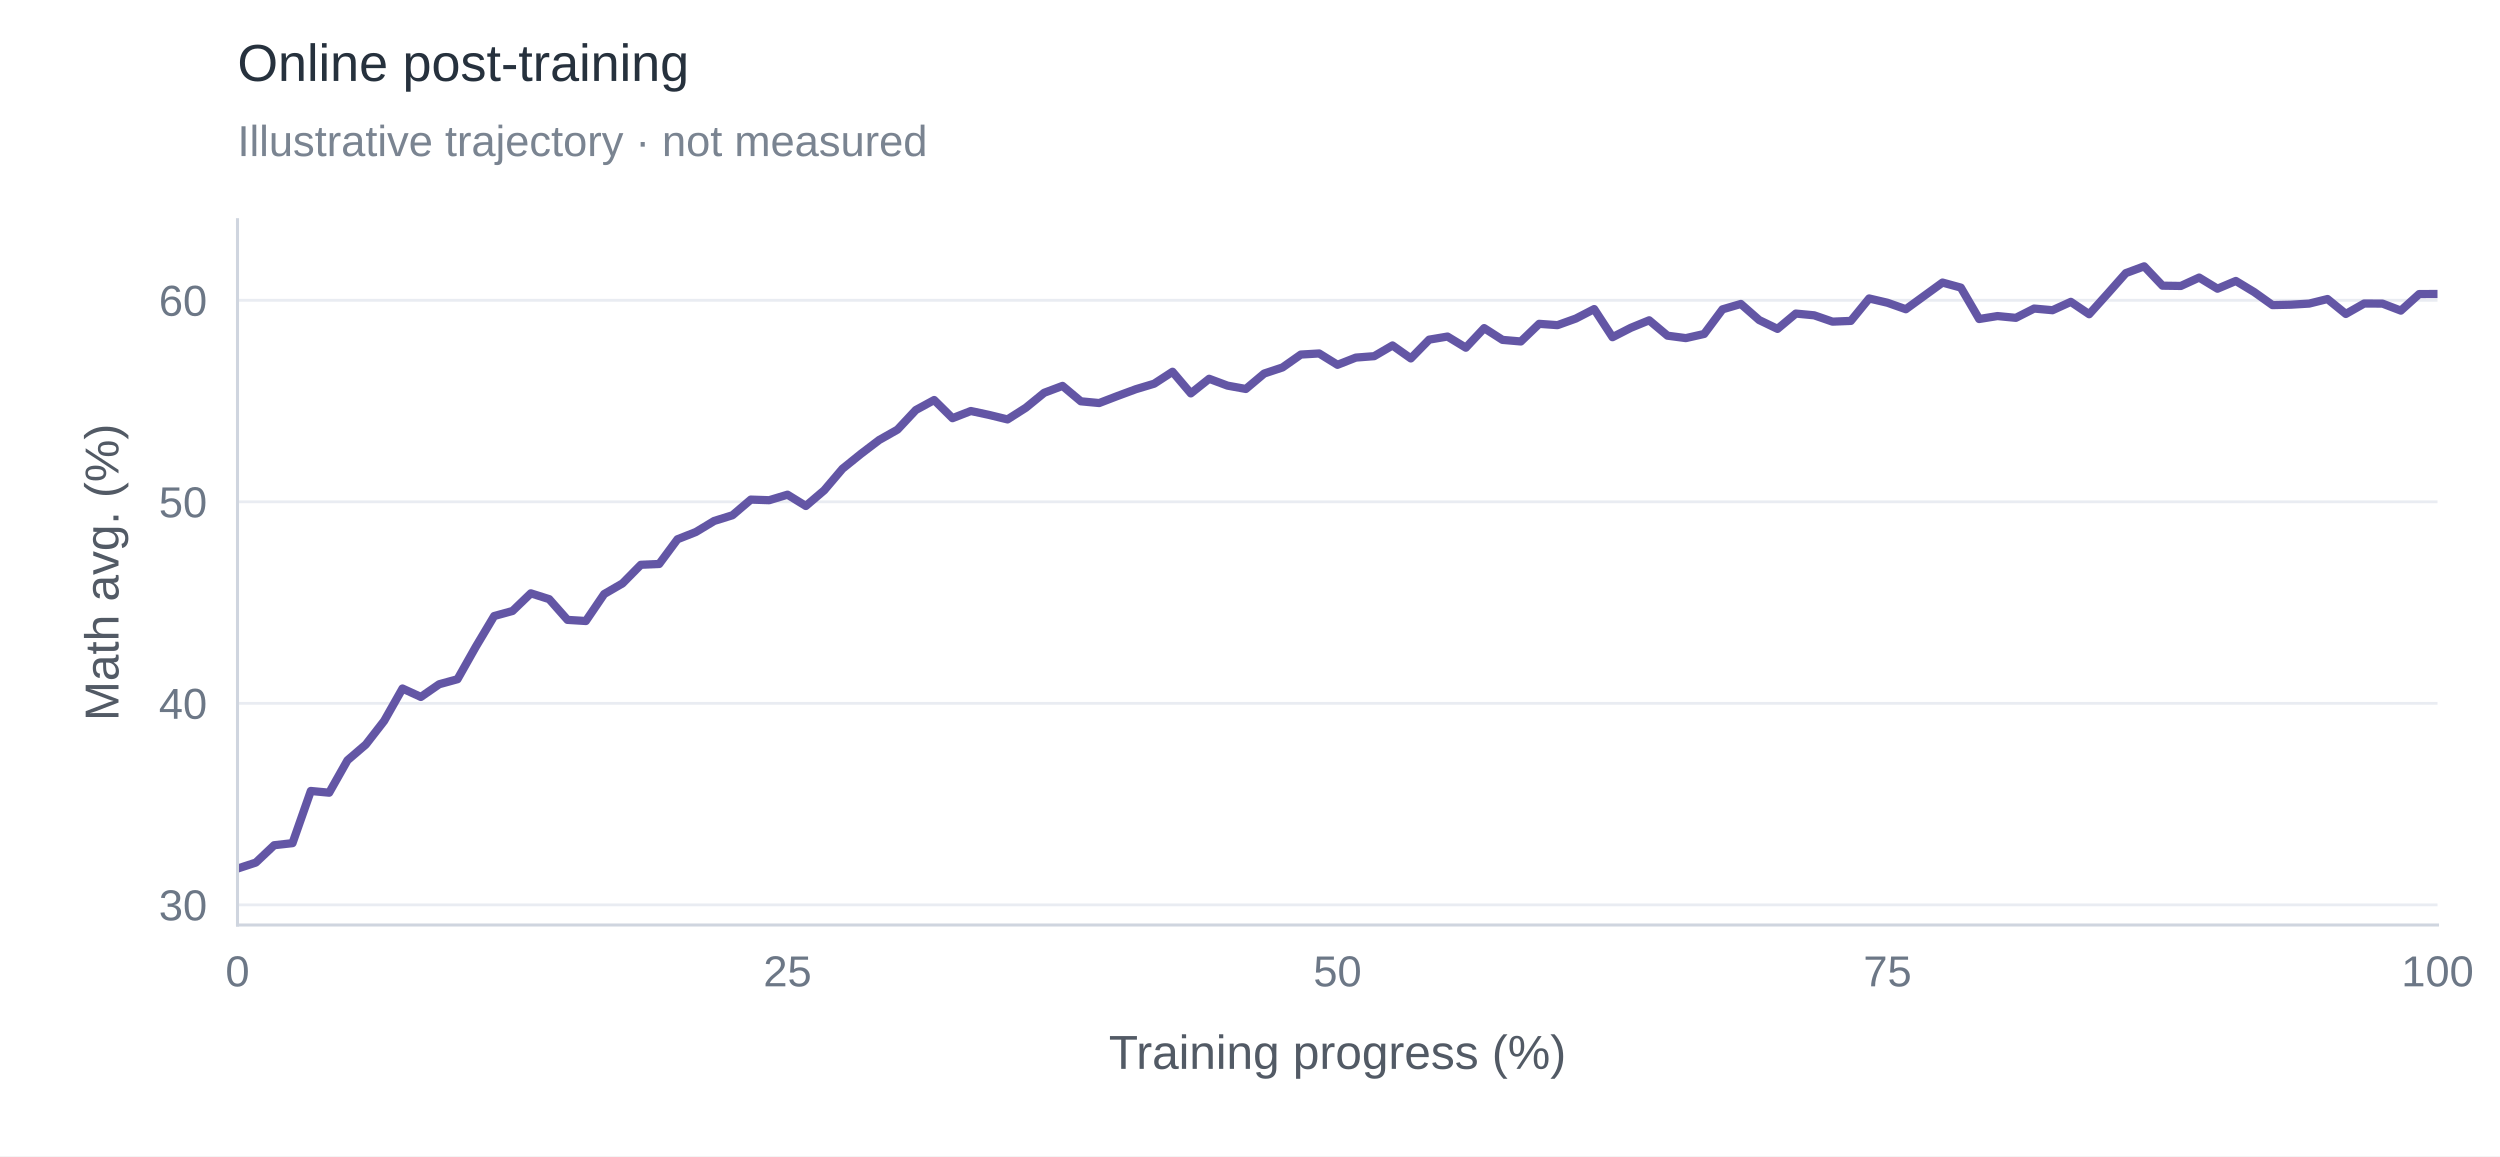
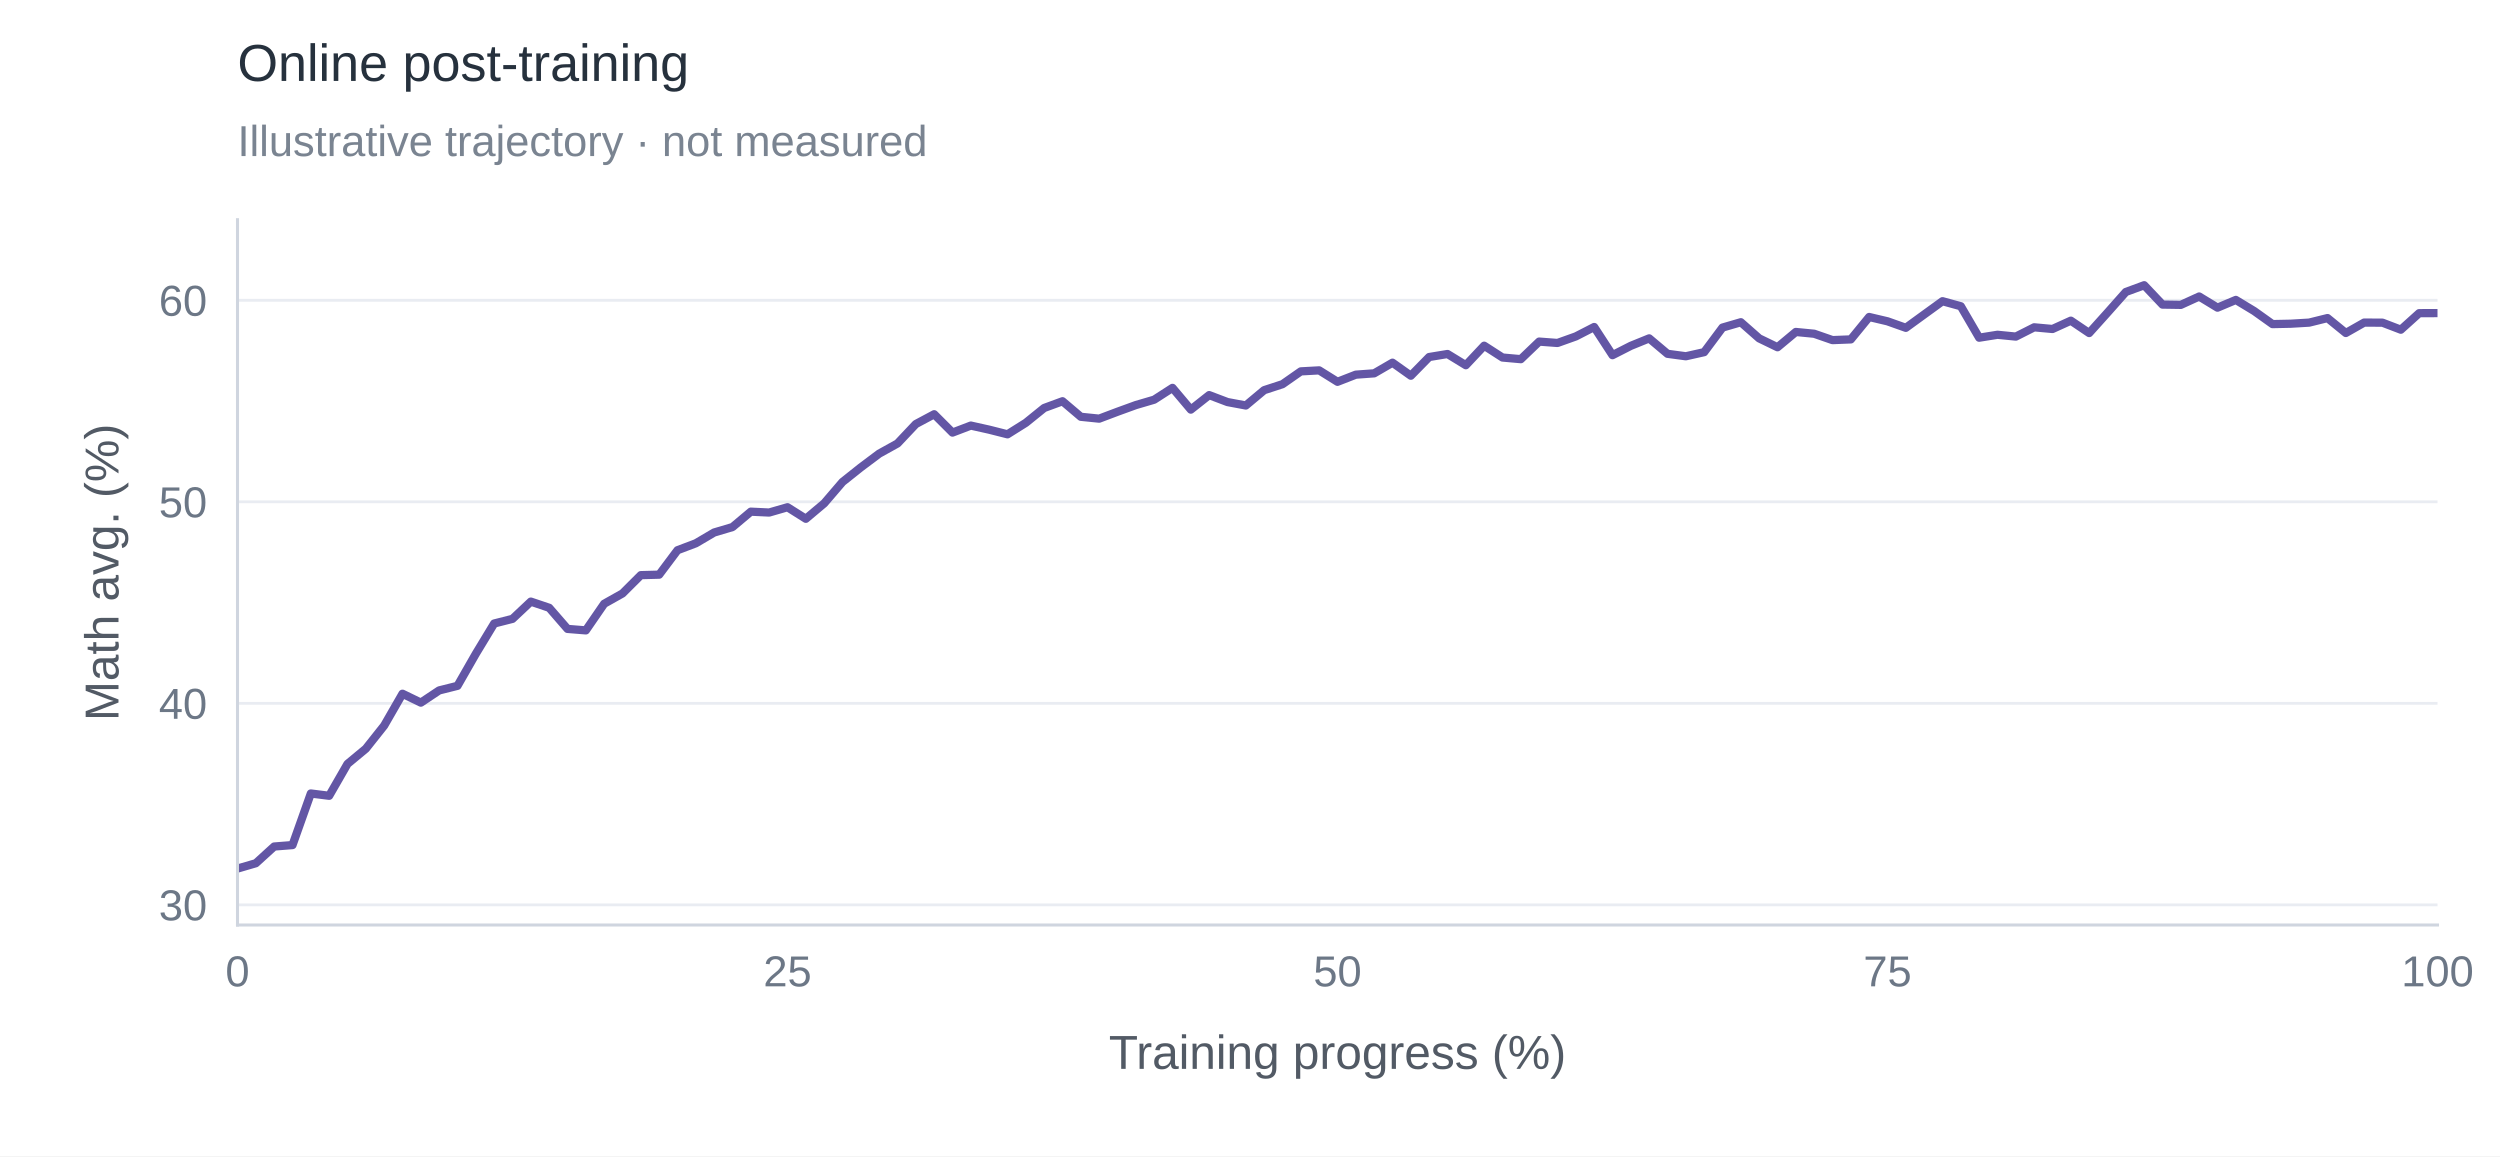
<svg xmlns="http://www.w3.org/2000/svg" width="576pt" height="266.4pt" viewBox="0 0 576 266.4" version="1.1">
  <defs>
    <style type="text/css">*{stroke-linejoin: round; stroke-linecap: butt}</style>
  </defs>
  <g id="figure_1">
    <g id="patch_1">
      <path d="M 0 266.4 L 576 266.4 L 576 0 L 0 0 z " style="fill: #ffffff" />
    </g>
    <g id="axes_1">
      <g id="patch_2">
        <path d="M 54.72 213.12 L 561.6 213.12 L 561.6 50.616 L 54.72 50.616 z " style="fill: #ffffff" />
      </g>
      <g id="matplotlib.axis_1">
        <g id="xtick_1">
          <g id="line2d_1" />
          <g id="text_1">
            <text style="fill: #6c7786; font: 10px 'Helvetica Neue', 'Arial', 'DejaVu Sans', sans-serif; text-anchor: middle" x="54.72" y="227.261" transform="rotate(-0 54.72 227.2606)">0</text>
          </g>
        </g>
        <g id="xtick_2">
          <g id="line2d_2" />
          <g id="text_2">
            <text style="fill: #6c7786; font: 10px 'Helvetica Neue', 'Arial', 'DejaVu Sans', sans-serif; text-anchor: middle" x="181.44" y="227.261" transform="rotate(-0 181.44 227.2606)">25</text>
          </g>
        </g>
        <g id="xtick_3">
          <g id="line2d_3" />
          <g id="text_3">
            <text style="fill: #6c7786; font: 10px 'Helvetica Neue', 'Arial', 'DejaVu Sans', sans-serif; text-anchor: middle" x="308.16" y="227.261" transform="rotate(-0 308.16 227.2606)">50</text>
          </g>
        </g>
        <g id="xtick_4">
          <g id="line2d_4" />
          <g id="text_4">
            <text style="fill: #6c7786; font: 10px 'Helvetica Neue', 'Arial', 'DejaVu Sans', sans-serif; text-anchor: middle" x="434.88" y="227.261" transform="rotate(-0 434.88 227.2606)">75</text>
          </g>
        </g>
        <g id="xtick_5">
          <g id="line2d_5" />
          <g id="text_5">
            <text style="fill: #6c7786; font: 10px 'Helvetica Neue', 'Arial', 'DejaVu Sans', sans-serif; text-anchor: middle" x="561.6" y="227.261" transform="rotate(-0 561.6 227.2606)">100</text>
          </g>
        </g>
        <g id="text_6">
          <text style="fill: #525a65; font: 11px 'Helvetica Neue', 'Arial', 'DejaVu Sans', sans-serif; text-anchor: middle" x="308.16" y="246.271" transform="rotate(-0 308.16 246.2713)">Training progress (%)</text>
        </g>
      </g>
      <g id="matplotlib.axis_2">
        <g id="ytick_1">
          <g id="line2d_6">
-             <path d="M 54.72 208.477 L 561.6 208.477 " clip-path="url(#p65b0c0c3ad)" style="fill: none; stroke: #e9ecf2; stroke-width: 0.65; stroke-linecap: square" />
+             <path d="M 54.72 208.477 L 561.6 208.477 " clip-path="url(#p3090d9f5e2)" style="fill: none; stroke: #e9ecf2; stroke-width: 0.65; stroke-linecap: square" />
          </g>
          <g id="line2d_7" />
          <g id="text_7">
            <text style="fill: #6c7786; font: 10px 'Helvetica Neue', 'Arial', 'DejaVu Sans', sans-serif; text-anchor: end" x="47.72" y="212.047" transform="rotate(-0 47.72 212.0473)">30</text>
          </g>
        </g>
        <g id="ytick_2">
          <g id="line2d_8">
-             <path d="M 54.72 162.047 L 561.6 162.047 " clip-path="url(#p65b0c0c3ad)" style="fill: none; stroke: #e9ecf2; stroke-width: 0.65; stroke-linecap: square" />
+             <path d="M 54.72 162.047 L 561.6 162.047 " clip-path="url(#p3090d9f5e2)" style="fill: none; stroke: #e9ecf2; stroke-width: 0.65; stroke-linecap: square" />
          </g>
          <g id="line2d_9" />
          <g id="text_8">
            <text style="fill: #6c7786; font: 10px 'Helvetica Neue', 'Arial', 'DejaVu Sans', sans-serif; text-anchor: end" x="47.72" y="165.618" transform="rotate(-0 47.72 165.6176)">40</text>
          </g>
        </g>
        <g id="ytick_3">
          <g id="line2d_10">
-             <path d="M 54.72 115.618 L 561.6 115.618 " clip-path="url(#p65b0c0c3ad)" style="fill: none; stroke: #e9ecf2; stroke-width: 0.65; stroke-linecap: square" />
+             <path d="M 54.72 115.618 L 561.6 115.618 " clip-path="url(#p3090d9f5e2)" style="fill: none; stroke: #e9ecf2; stroke-width: 0.65; stroke-linecap: square" />
          </g>
          <g id="line2d_11" />
          <g id="text_9">
            <text style="fill: #6c7786; font: 10px 'Helvetica Neue', 'Arial', 'DejaVu Sans', sans-serif; text-anchor: end" x="47.72" y="119.188" transform="rotate(-0 47.72 119.1879)">50</text>
          </g>
        </g>
        <g id="ytick_4">
          <g id="line2d_12">
-             <path d="M 54.72 69.188 L 561.6 69.188 " clip-path="url(#p65b0c0c3ad)" style="fill: none; stroke: #e9ecf2; stroke-width: 0.65; stroke-linecap: square" />
+             <path d="M 54.72 69.188 L 561.6 69.188 " clip-path="url(#p3090d9f5e2)" style="fill: none; stroke: #e9ecf2; stroke-width: 0.65; stroke-linecap: square" />
          </g>
          <g id="line2d_13" />
          <g id="text_10">
            <text style="fill: #6c7786; font: 10px 'Helvetica Neue', 'Arial', 'DejaVu Sans', sans-serif; text-anchor: end" x="47.72" y="72.758" transform="rotate(-0 47.72 72.7582)">60</text>
          </g>
        </g>
        <g id="text_11">
          <text style="fill: #525a65; font: 11px 'Helvetica Neue', 'Arial', 'DejaVu Sans', sans-serif; text-anchor: middle" x="27.302" y="131.868" transform="rotate(-90 27.30156 131.868)">Math avg. (%)</text>
        </g>
      </g>
      <g id="line2d_14">
-         <path d="M 54.72 200.12 L 58.944 198.735 L 63.168 194.739 L 67.392 194.262 L 71.616 182.239 L 75.84 182.636 L 80.064 175.164 L 84.288 171.536 L 88.512 166.093 L 92.736 158.637 L 96.96 160.575 L 101.184 157.652 L 105.408 156.49 L 109.632 149.007 L 113.856 141.934 L 118.08 140.77 L 122.304 136.705 L 126.528 138.041 L 130.752 142.82 L 134.976 143.08 L 139.2 136.867 L 143.424 134.415 L 147.648 130.127 L 151.872 129.942 L 156.096 124.244 L 160.32 122.577 L 164.544 120.027 L 168.768 118.712 L 172.992 115.107 L 177.216 115.249 L 181.44 113.972 L 185.664 116.579 L 189.888 112.975 L 194.112 107.997 L 198.336 104.589 L 202.56 101.374 L 206.784 98.985 L 211.008 94.466 L 215.232 92.168 L 219.456 96.348 L 223.68 94.696 L 227.904 95.601 L 232.128 96.635 L 236.352 93.947 L 240.576 90.5 L 244.8 88.913 L 249.024 92.461 L 253.248 92.861 L 257.472 91.238 L 261.696 89.674 L 265.92 88.405 L 270.144 85.656 L 274.368 90.635 L 278.592 87.272 L 282.816 88.849 L 287.04 89.617 L 291.264 86.062 L 295.488 84.662 L 299.712 81.689 L 303.936 81.438 L 308.16 84.052 L 312.384 82.389 L 316.608 82.062 L 320.832 79.594 L 325.056 82.579 L 329.28 78.254 L 333.504 77.541 L 337.728 80.107 L 341.952 75.602 L 346.176 78.308 L 350.4 78.674 L 354.624 74.611 L 358.848 74.915 L 363.072 73.394 L 367.296 71.213 L 371.52 77.688 L 375.744 75.527 L 379.968 73.798 L 384.192 77.342 L 388.416 77.9 L 392.64 76.943 L 396.864 71.271 L 401.088 70.031 L 405.312 73.74 L 409.536 75.775 L 413.76 72.247 L 417.984 72.648 L 422.208 74.108 L 426.432 73.935 L 430.656 68.766 L 434.88 69.755 L 439.104 71.247 L 443.328 68.17 L 447.552 65.102 L 451.776 66.261 L 456 73.499 L 460.224 72.82 L 464.448 73.232 L 468.672 71.091 L 472.896 71.473 L 477.12 69.55 L 481.344 72.395 L 485.568 67.694 L 489.792 62.927 L 494.016 61.364 L 498.24 65.821 L 502.464 65.884 L 506.688 63.951 L 510.912 66.517 L 515.136 64.734 L 519.36 67.288 L 523.584 70.296 L 527.808 70.203 L 532.032 69.947 L 536.256 68.898 L 540.48 72.331 L 544.704 69.931 L 548.928 69.95 L 553.152 71.565 L 557.376 67.755 L 561.6 67.734 " clip-path="url(#p65b0c0c3ad)" style="fill: none; stroke: #6356a5; stroke-width: 1.9; stroke-linecap: round" />
+         <path d="M 54.72 200.12 L 58.944 198.888 L 63.168 195.039 L 67.392 194.705 L 71.616 182.819 L 75.84 183.349 L 80.064 176.005 L 84.288 172.501 L 88.512 167.178 L 92.736 159.837 L 96.96 161.886 L 101.184 159.072 L 105.408 158.014 L 109.632 150.632 L 113.856 143.656 L 118.08 142.585 L 122.304 138.611 L 126.528 140.034 L 130.752 144.898 L 134.976 145.24 L 139.2 139.106 L 143.424 136.73 L 147.648 132.515 L 151.872 132.402 L 156.096 126.772 L 160.32 125.172 L 164.544 122.686 L 168.768 121.433 L 172.992 117.888 L 177.216 118.087 L 181.44 116.866 L 185.664 119.527 L 189.888 115.975 L 194.112 111.047 L 198.336 107.687 L 202.56 104.519 L 206.784 102.175 L 211.008 97.701 L 215.232 95.444 L 219.456 99.666 L 223.68 98.053 L 227.904 98.996 L 232.128 100.066 L 236.352 97.414 L 240.576 94.001 L 244.8 92.447 L 249.024 96.028 L 253.248 96.459 L 257.472 94.865 L 261.696 93.33 L 265.92 92.089 L 270.144 89.367 L 274.368 94.372 L 278.592 91.034 L 282.816 92.635 L 287.04 93.426 L 291.264 89.894 L 295.488 88.516 L 299.712 85.564 L 303.936 85.333 L 308.16 87.967 L 312.384 86.323 L 316.608 86.015 L 320.832 83.564 L 325.056 86.566 L 329.28 82.258 L 333.504 81.561 L 337.728 84.143 L 341.952 79.652 L 346.176 82.373 L 350.4 82.752 L 354.624 78.703 L 358.848 79.02 L 363.072 77.511 L 367.296 75.342 L 371.52 81.83 L 375.744 79.679 L 379.968 77.961 L 384.192 81.516 L 388.416 82.084 L 392.64 81.137 L 396.864 75.474 L 401.088 74.243 L 405.312 77.961 L 409.536 80.005 L 413.76 76.485 L 417.984 76.894 L 422.208 78.362 L 426.432 78.196 L 430.656 73.034 L 434.88 74.03 L 439.104 75.529 L 443.328 72.458 L 447.552 69.397 L 451.776 70.561 L 456 77.806 L 460.224 77.133 L 464.448 77.55 L 468.672 75.414 L 472.896 75.801 L 477.12 73.883 L 481.344 76.733 L 485.568 72.036 L 489.792 67.273 L 494.016 65.715 L 498.24 70.176 L 502.464 70.243 L 506.688 68.314 L 510.912 70.884 L 515.136 69.104 L 519.36 71.662 L 523.584 74.673 L 527.808 74.583 L 532.032 74.331 L 536.256 73.284 L 540.48 76.721 L 544.704 74.323 L 548.928 74.345 L 553.152 75.962 L 557.376 72.155 L 561.6 72.137 " clip-path="url(#p3090d9f5e2)" style="fill: none; stroke: #6356a5; stroke-width: 1.9; stroke-linecap: round" />
      </g>
      <g id="patch_3">
        <path d="M 54.72 213.12 L 54.72 50.616 " style="fill: none; stroke: #cfd5df; stroke-width: 0.7; stroke-linejoin: miter; stroke-linecap: square" />
      </g>
      <g id="patch_4">
        <path d="M 54.72 213.12 L 561.6 213.12 " style="fill: none; stroke: #cfd5df; stroke-width: 0.7; stroke-linejoin: miter; stroke-linecap: square" />
      </g>
    </g>
    <g id="text_12">
      <text style="fill: #26313d; font: 500 12px 'Helvetica Neue', 'Arial', 'DejaVu Sans', sans-serif; text-anchor: start" x="54.72" y="18.648" transform="rotate(-0 54.72 18.648)">Online post-training</text>
    </g>
    <g id="text_13">
      <text style="fill: #7a8491; font: 10px 'Helvetica Neue', 'Arial', 'DejaVu Sans', sans-serif; text-anchor: start" x="54.72" y="35.964" transform="rotate(-0 54.72 35.964)">Illustrative trajectory · not measured</text>
    </g>
  </g>
  <defs>
-     <clipPath id="p65b0c0c3ad">
+     <clipPath id="p3090d9f5e2">
      <rect x="54.72" y="50.616" width="506.88" height="162.504" />
    </clipPath>
  </defs>
</svg>
